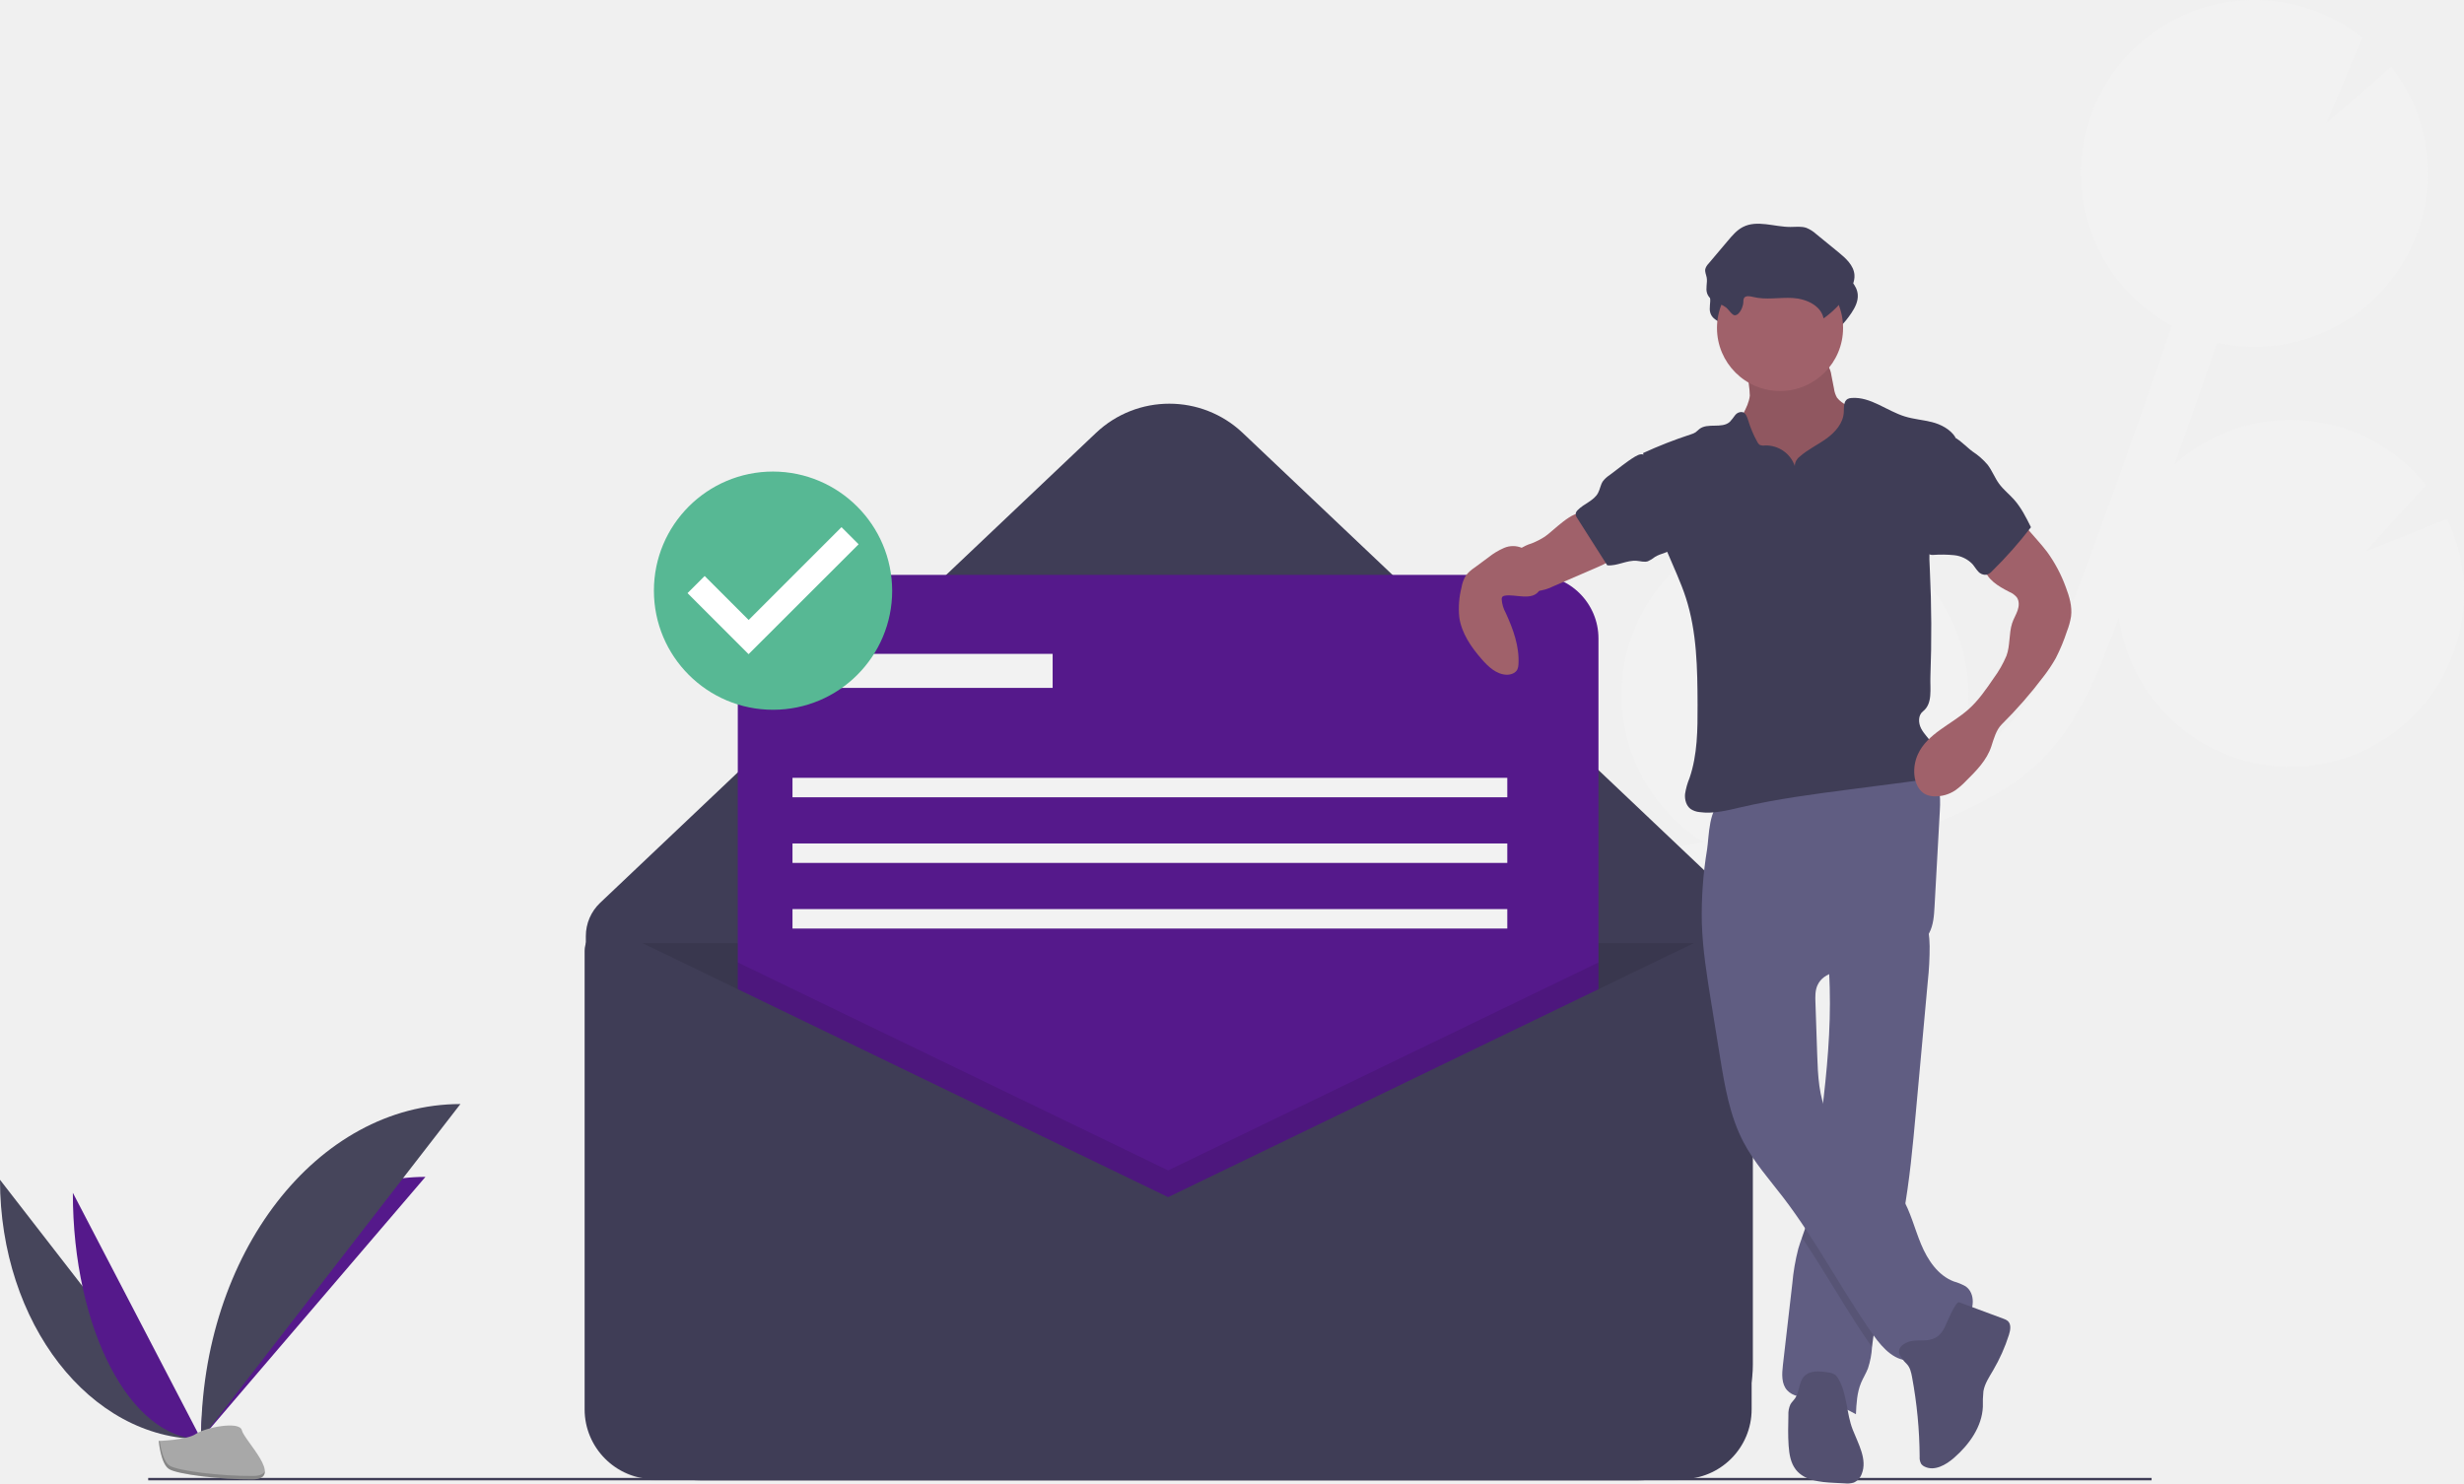
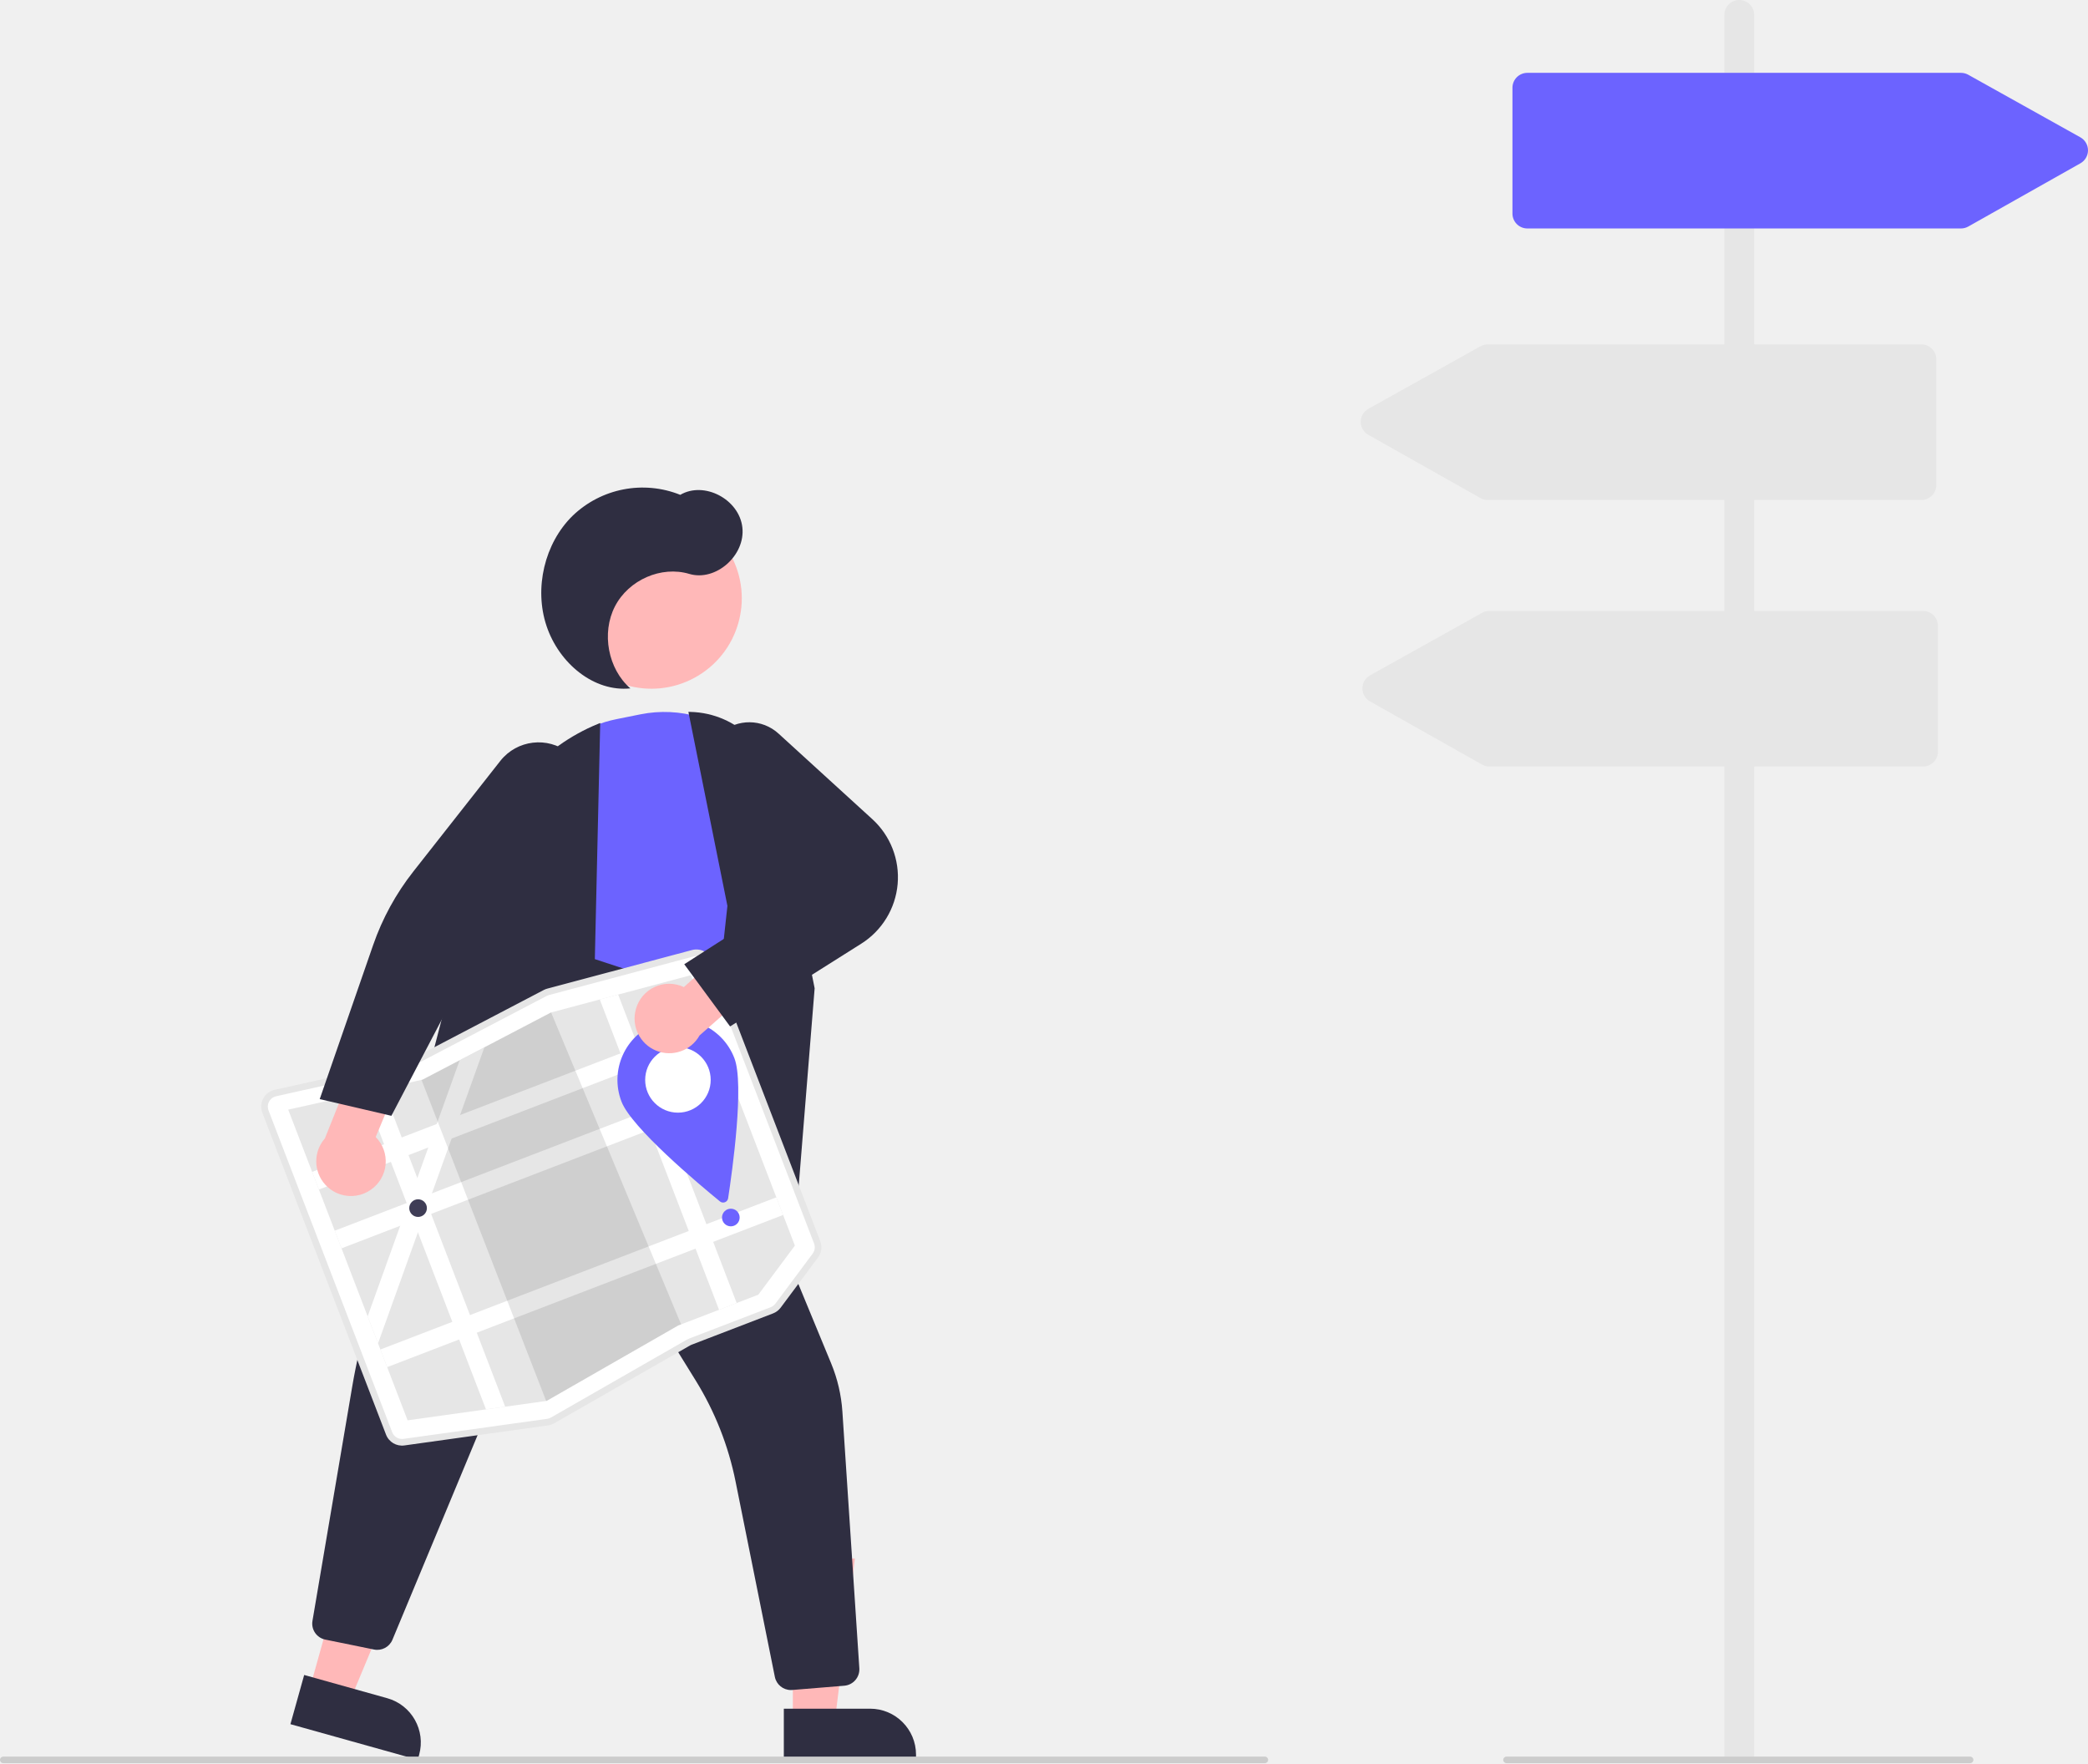
- <svg xmlns="http://www.w3.org/2000/svg" id="aaafdec0-95c8-49a3-a8f8-64216c6da511" data-name="Layer 1" width="1013.449" height="610.281" viewBox="0 0 1013.449 610.281">
-   <path d="M782.744,493.253l8.69-1.502c.834-.146,1.661-.324,2.494-.475A71.336,71.336,0,0,1,839.477,359.773l-11.39,27.103,26.986-23.563a1.218,1.218,0,0,1,.184.062,71.34,71.34,0,0,1,43.588,90.991c-.451,1.285-.989,2.512-1.505,3.754,7.618-3.828,14.926-8.284,20.886-13.989,12.066-11.562,18.676-27.517,26.064-47.173,14.636-38.953,28.727-78.469,42.256-118.071a71.308,71.308,0,0,1-33.338-86.355c.725-2.059,1.565-4.042,2.455-5.99.222-.487.447-.972.679-1.452.905-1.867,1.86-3.697,2.908-5.452.171-.288.363-.557.538-.842q1.368-2.221,2.886-4.31c.377-.523.752-1.044,1.142-1.555,1.147-1.5,2.334-2.959,3.587-4.352.418-.466.862-.902,1.292-1.356q1.443-1.523,2.966-2.954c.535-.502,1.064-1.008,1.614-1.492.141-.124.272-.26.414-.383.007.009.013.019.019.028a71.29,71.29,0,0,1,91.213-2.049L1050.1,195.641l26.679-23.283a70.944,70.944,0,0,1,2.637,84.02c.025.009.05.015.075.024-.291.428-.622.82-.922,1.24q-.844,1.184-1.728,2.325c-.758.976-1.545,1.919-2.349,2.85-.607.702-1.205,1.41-1.836,2.086-.924.988-1.892,1.924-2.866,2.854-.569.543-1.113,1.113-1.698,1.636q-2.3,2.055-4.76,3.899c-.575.431-1.182.811-1.769,1.223-1.151.81-2.308,1.608-3.503,2.347-.742.458-1.503.877-2.26,1.308-1.096.624-2.2,1.229-3.326,1.794-.799.4-1.603.781-2.417,1.151-1.157.527-2.328,1.016-3.512,1.482-.794.312-1.585.628-2.39.912-1.329.468-2.677.875-4.033,1.264-.685.197-1.358.422-2.049.598-2.034.519-4.092.961-6.173,1.299-.391.064-.79.088-1.183.145-1.725.251-3.459.454-5.207.577-.751.053-1.507.061-2.262.09-1.413.055-2.827.083-4.249.053-.829-.018-1.658-.06-2.49-.107q-2.077-.118-4.158-.362c-.82-.095-1.638-.189-2.459-.314-1.486-.226-2.971-.52-4.455-.843-.097-.021-.195-.034-.293-.056q-8.565,25.061-17.448,50.016a71.291,71.291,0,0,1,103.374,8.521l-24.664,27.276,33.394-13.331a71.095,71.095,0,0,1,2.854,54.309,69.978,69.978,0,0,1-9.062,17.532,71.312,71.312,0,0,1-128.853-31.287c-.627,1.676-1.234,3.373-1.863,5.048-6.519,17.341-14.63,38.922-30.918,54.525-11.041,10.576-24.625,17.285-37.657,22.958q-12.73,5.54-25.799,10.244a71.497,71.497,0,0,1-31.926,10.175c-13.747,3.819-27.668,7.007-41.718,9.468l-8.761,1.51c-7.874,1.349-15.947,2.737-23.96,4.337,1.154.342,2.309.669,3.457,1.073a71.363,71.363,0,0,1,47.639,69.428l-54.925,16.859,49.701,7.893a71.373,71.373,0,0,1-118.926,21.106q.757,2.535,1.52,5.063c1.009,3.349,2.01,6.678,2.971,9.976,13.078,44.938,7.45,80.288-15.851,99.532l-12.644-15.305c22.678-18.734,15.642-57.336,9.434-78.682-.944-3.238-1.929-6.509-2.92-9.798-8.518-28.298-18.174-60.373-5.668-89.848C684.773,510.029,739.096,500.727,782.744,493.253Z" transform="translate(-93.27537 -144.8593)" fill="#f2f2f2" />
-   <path d="M766.646,753.851H381.813a47.583,47.583,0,0,1-47.583-47.583V529.956a18.851,18.851,0,0,1,5.882-13.681L544.036,322.972a43.889,43.889,0,0,1,60.388,0L798.854,507.276a49.274,49.274,0,0,1,15.376,35.76V706.268A47.583,47.583,0,0,1,766.646,753.851Z" transform="translate(-93.27537 -144.8593)" fill="#3f3d56" />
-   <path d="M240.954,387.992h476a0,0,0,0,1,0,0V580.259a28.732,28.732,0,0,1-28.732,28.732H269.686a28.732,28.732,0,0,1-28.732-28.732V387.992a0,0,0,0,1,0,0Z" opacity="0.1" />
-   <path d="M333.73,521.351" transform="translate(-93.27537 -144.8593)" fill="none" stroke="#3f3d56" stroke-miterlimit="10" />
-   <rect x="303.454" y="236.492" width="354" height="354" rx="26.181" fill="#55198b" />
-   <polygon points="657.454 395.942 657.454 590.492 303.454 590.492 303.454 395.942 480.454 481.492 657.454 395.942" opacity="0.1" />
-   <path d="M573.73,637.351l-226.794-109.617a9.202,9.202,0,0,0-13.206,8.285V724.619a28.732,28.732,0,0,0,28.732,28.732H784.997a28.732,28.732,0,0,0,28.732-28.732v-185.369a11.229,11.229,0,0,0-16.115-10.11Z" transform="translate(-93.27537 -144.8593)" fill="#3f3d56" />
-   <rect x="333.954" y="268.992" width="99" height="14" fill="#f2f2f2" />
-   <rect x="325.954" y="319.992" width="294" height="8" fill="#f2f2f2" />
-   <rect x="325.954" y="346.992" width="294" height="8" fill="#f2f2f2" />
-   <rect x="325.954" y="373.992" width="294" height="8" fill="#f2f2f2" />
-   <line x1="60.954" y1="608.492" x2="884.954" y2="608.492" fill="none" stroke="#3f3d56" stroke-miterlimit="10" />
-   <path d="M93.275,630.212c0,58.96,36.989,106.67,82.699,106.67" transform="translate(-93.27537 -144.8593)" fill="#46455b" />
-   <path d="M175.975,736.883c0-59.623,41.277-107.869,92.288-107.869" transform="translate(-93.27537 -144.8593)" fill="#55198b" />
-   <path d="M123.239,635.557c0,56.006,23.587,101.325,52.736,101.325" transform="translate(-93.27537 -144.8593)" fill="#55198b" />
-   <path d="M175.975,736.883c0-76.185,47.71-137.832,106.67-137.832" transform="translate(-93.27537 -144.8593)" fill="#46455b" />
-   <path d="M158.577,737.635s11.728-.361,15.263-2.878,18.041-5.522,18.918-1.486,17.625,20.076,4.384,20.183-30.766-2.062-34.294-4.211S158.577,737.635,158.577,737.635Z" transform="translate(-93.27537 -144.8593)" fill="#a8a8a8" />
-   <path d="M197.378,752.049c-13.241.107-30.766-2.062-34.294-4.211-2.687-1.637-3.757-7.509-4.115-10.218-.248.011-.392.015-.392.015s.743,9.459,4.271,11.608,21.053,4.318,34.294,4.211c3.822-.031,5.142-1.391,5.07-3.405C201.68,751.266,200.223,752.026,197.378,752.049Z" transform="translate(-93.27537 -144.8593)" opacity="0.2" />
-   <path d="M812.988,307.63c-.601,5.355-4.685,9.668-6.198,14.839-2.278,7.784,1.661,16.136,7.048,22.198a49.159,49.159,0,0,0,34.234,16.255,14.6,14.6,0,0,0,5.66-.617,12.116,12.116,0,0,0,4.306-2.943c4.057-4.074,6.235-9.719,7.103-15.402s.531-11.474.191-17.214a9.721,9.721,0,0,0-.636-3.472,8.896,8.896,0,0,0-2.235-2.747,52.07,52.07,0,0,0-9.59-6.966,11.009,11.009,0,0,1-4.018-3.075,9.937,9.937,0,0,1-1.242-3.681l-1.059-5.399a10.609,10.609,0,0,0-1.556-4.376c-1.872-2.525-5.452-2.868-8.592-2.992L824.899,291.586c-3.579-.14-8.294-1.167-11.788-.464-3.262.656-2.179,3.663-1.586,6.4A46.267,46.267,0,0,1,812.988,307.63Z" transform="translate(-93.27537 -144.8593)" fill="#a0616a" />
-   <path d="M812.988,307.63c-.601,5.355-4.685,9.668-6.198,14.839-2.278,7.784,1.661,16.136,7.048,22.198a49.159,49.159,0,0,0,34.234,16.255,14.6,14.6,0,0,0,5.66-.617,12.116,12.116,0,0,0,4.306-2.943c4.057-4.074,6.235-9.719,7.103-15.402s.531-11.474.191-17.214a9.721,9.721,0,0,0-.636-3.472,8.896,8.896,0,0,0-2.235-2.747,52.07,52.07,0,0,0-9.59-6.966,11.009,11.009,0,0,1-4.018-3.075,9.937,9.937,0,0,1-1.242-3.681l-1.059-5.399a10.609,10.609,0,0,0-1.556-4.376c-1.872-2.525-5.452-2.868-8.592-2.992L824.899,291.586c-3.579-.14-8.294-1.167-11.788-.464-3.262.656-2.179,3.663-1.586,6.4A46.267,46.267,0,0,1,812.988,307.63Z" transform="translate(-93.27537 -144.8593)" opacity="0.1" />
-   <path d="M886.177,548.641q-2.445,26.808-4.89,53.608c-1.276,14.061-2.577,28.179-5.079,42.059-.864,4.783-1.877,9.541-3.079,14.258-3.342,13.097-8.191,25.899-9.755,39.325-.049.387-.091.782-.132,1.177a34.189,34.189,0,0,1-1.671,8.726c-.782,2.05-1.984,3.919-2.832,5.944-1.688,4.05-1.91,8.529-2.116,12.916a55.682,55.682,0,0,0-19.173-6.553c-3.252-.486-6.874-.831-9.088-3.26-2.453-2.684-2.182-6.792-1.77-10.397q1.939-16.794,3.869-33.571a87.495,87.495,0,0,1,2.445-14.258c.445-1.556.98-3.087,1.523-4.618.749-2.107,1.506-4.215,2.074-6.38a76.832,76.832,0,0,0,1.712-10.628c1.325-11.262,2.922-22.499,4.322-33.752l.074-.593c2.099-17.057,3.696-34.197,3.235-51.377-.066-2.544-.173-5.088-.338-7.639-.23-3.696-.568-5.656,2.494-7.969,3.383-2.552,7.837-4.338,11.706-6.01,2.083-.906,25.018-9.047,25.553-7.261a44.688,44.688,0,0,1,1.679,11.706A130.253,130.253,0,0,1,886.177,548.641Z" transform="translate(-93.27537 -144.8593)" fill="#605d82" />
-   <path d="M876.207,644.308c-.864,4.783-1.877,9.541-3.079,14.258-3.342,13.097-8.191,25.899-9.755,39.325-.049.387-.091.782-.132,1.177-10.224-14.604-18.835-30.311-28.813-45.072.749-2.107,1.506-4.215,2.074-6.38a76.832,76.832,0,0,0,1.712-10.628c1.325-11.262,2.922-22.499,4.322-33.752l.074-.593a34.964,34.964,0,0,0,2.494,6.923c6.701,13.616,22.622,20.498,30.41,33.53Q875.874,643.703,876.207,644.308Z" transform="translate(-93.27537 -144.8593)" opacity="0.1" />
-   <path d="M793.242,524.578c.338,10.921,2.086,21.743,3.83,32.529l3.599,22.254c1.97,12.18,4.021,24.607,9.785,35.516,4.312,8.16,10.524,15.124,16.143,22.445,13.815,17.998,24.194,38.387,37.294,56.913,3.808,5.385,9.25,11.208,15.749,10.084,4.265-.738,7.363-4.289,10.715-7.027,3.953-3.228,8.716-5.59,11.826-9.636s3.719-10.771-.494-13.65a22.228,22.228,0,0,0-4.822-1.973c-6.532-2.484-10.759-8.862-13.449-15.312s-4.32-13.384-7.904-19.383c-7.787-13.032-23.71-19.913-30.413-33.534-3.754-7.629-4.112-16.422-4.399-24.92l-.732-21.662c-.08-2.369-.143-4.833.82-6.998,2.564-5.766,10.305-6.303,16.573-7.034a56.692,56.692,0,0,0,20.31-6.408c3.61-1.95,7.137-4.435,9.069-8.055,1.762-3.303,2.005-7.176,2.212-10.914l2.17-39.258c.187-3.378.357-6.87-.833-10.036-2.989-7.95-13.029-10.548-21.514-10.169-15.79.706-30.367,7.498-45.255,12.085a115.055,115.055,0,0,1-11.217,2.926c-3.341.671-7.385.392-10.572,1.467-5.667,1.911-5.523,14.304-6.327,19.445A163.693,163.693,0,0,0,793.242,524.578Z" transform="translate(-93.27537 -144.8593)" fill="#605d82" />
-   <path d="M877.499,705.964c1.392,1.404,1.847,3.461,2.21,5.405a184.599,184.599,0,0,1,3.126,32.692,5.338,5.338,0,0,0,.588,2.962,3.721,3.721,0,0,0,1.538,1.236c4.024,1.918,8.695-.755,12.048-3.692,6.216-5.445,11.476-12.754,11.829-21.011a48.779,48.779,0,0,1,.223-6.372c.546-3.108,2.361-5.817,3.96-8.537a72.053,72.053,0,0,0,6.545-14.672c.611-1.923,1.018-4.345-.489-5.687a5.482,5.482,0,0,0-1.792-.931L899.109,680.606c-1.575-.585-5.495,9.484-6.117,10.585-1.522,2.693-3.035,4.221-6.088,4.843-3.117.634-6.827-.276-9.735,1.279C872.249,699.944,874.714,703.155,877.499,705.964Z" transform="translate(-93.27537 -144.8593)" fill="#535070" />
-   <path d="M849.449,712.178a5.574,5.574,0,0,0-1.384-1.754,6.259,6.259,0,0,0-2.791-.948c-3.461-.588-7.563-.975-9.951,1.598-2.239,2.412-1.854,6.34-3.727,9.047-.593.857-1.396,1.563-1.91,2.469a9.31,9.31,0,0,0-.838,4.429c-.097,4.195-.193,8.398.097,12.584.243,3.508.834,7.184,3.028,9.932,3.521,4.411,9.872,5.045,15.508,5.332l4.565.232a8.912,8.912,0,0,0,3.741-.343,6.159,6.159,0,0,0,3.227-3.551c2.376-5.906-1.387-12.27-3.705-18.2C852.646,726.189,853.125,718.621,849.449,712.178Z" transform="translate(-93.27537 -144.8593)" fill="#535070" />
-   <path d="M811.666,277.459a3.773,3.773,0,0,1,.257-1.76c.669-1.182,2.415-.861,3.732-.528,5.297,1.335,10.878.127,16.331.439s11.597,3.038,12.693,8.39a39.824,39.824,0,0,0,10.069-10.345c1.514-2.265,2.833-4.859,2.627-7.576-.297-3.918-3.584-6.848-6.628-9.333l-9.073-7.407a13.673,13.673,0,0,0-4.062-2.583c-2.095-.716-4.38-.375-6.594-.373-6.605.004-13.647-3.002-19.521.018-2.454,1.261-4.301,3.423-6.081,5.53l-8.098,9.586a5.121,5.121,0,0,0-1.294,2.195c-.23,1.17.37,2.325.58,3.499.383,2.141-.54,4.427.169,6.484,1.177,3.414,5.323,3.897,7.857,5.855.945.729,2.425,3.202,3.55,3.172C810.209,282.665,811.613,279.037,811.666,277.459Z" transform="translate(-93.27537 -144.8593)" fill="#3f3d56" />
-   <circle cx="732.131" cy="134.925" r="25.932" fill="#a0616a" />
-   <path d="M831.48,336.536a12.562,12.562,0,0,0-12.229-8.416,3.729,3.729,0,0,1-2.256-.285,3.109,3.109,0,0,1-.927-1.159,45.299,45.299,0,0,1-3.781-8.939c-.414-1.373-.979-2.991-2.368-3.348a3.199,3.199,0,0,0-3.018,1.313,26.59,26.59,0,0,1-2.157,2.711c-3.261,2.916-9.043.258-12.504,2.934-.565.437-1.032.997-1.626,1.394a7.594,7.594,0,0,1-1.904.816,182.621,182.621,0,0,0-19.626,7.687c2.303,13.867,4.662,27.975,10.059,40.955,2.568,6.177,5.479,12.226,7.536,18.591,4.557,14.104,4.759,29.194,4.81,44.015.035,10.144-.015,20.505-3.297,30.103a28.412,28.412,0,0,0-1.853,6.613c-.198,2.287.468,4.809,2.321,6.164a7.938,7.938,0,0,0,3.581,1.258c5.687.834,11.42-.679,17.019-1.976,15.008-3.476,30.315-5.465,45.592-7.448l25.6-3.324a14.862,14.862,0,0,0,5.296-1.369c4.684-2.565,5.129-9.611,2.22-14.09-1.395-2.147-3.362-3.909-4.534-6.185s-1.272-5.46.746-7.037c4.103-3.207,2.879-9.158,3.075-14.362q.821-21.829-.222-43.674a86.962,86.962,0,0,1-.145-9.058,80.214,80.214,0,0,1,2.823-15.115l7.779-30.628c-2.032-3.211-5.923-5.248-9.609-6.173s-7.525-1.197-11.154-2.322c-7.436-2.304-14.057-8.152-21.823-7.607a3.962,3.962,0,0,0-1.691.413c-1.752.992-1.474,3.516-1.586,5.526-.248,4.447-3.518,8.163-7.13,10.769s-7.737,4.506-11.054,7.478A4.933,4.933,0,0,0,831.48,336.536Z" transform="translate(-93.27537 -144.8593)" fill="#3f3d56" />
-   <path d="M728.73,365.587a30.615,30.615,0,0,1-5.454,2.807,17.93,17.93,0,0,0-5.225,2.536,8.188,8.188,0,0,0-1.817,2.245,9.983,9.983,0,0,0,9.206,14.874,20.039,20.039,0,0,0,6.807-2.03L750.537,378.093c3.096-1.341,6.44-2.914,7.903-5.954a1.383,1.383,0,0,0,.178-.945,1.562,1.562,0,0,0-.751-.79,40.867,40.867,0,0,1-10.65-10.042c-.75-1.019-1.669-3.424-2.729-4.035C740.616,354.098,731.829,363.576,728.73,365.587Z" transform="translate(-93.27537 -144.8593)" fill="#a0616a" />
-   <path d="M924.258,359.084l6.743,7.703c1.448,1.654,2.897,3.309,4.216,5.067a59.141,59.141,0,0,1,7.723,14.549c1.466,3.846,2.682,7.943,2.17,12.027a29.422,29.422,0,0,1-1.687,6.117,76.142,76.142,0,0,1-4.582,11.036,62.866,62.866,0,0,1-5.156,7.727,180.44,180.44,0,0,1-17.094,19.552c-2.305,2.282-3.272,5.972-4.276,9.057-1.851,5.69-6.255,10.121-10.514,14.323a29.237,29.237,0,0,1-4.515,3.885,14.705,14.705,0,0,1-8.216,2.34,9.018,9.018,0,0,1-3.701-.766c-2.915-1.384-4.396-4.754-4.7-7.967a16.946,16.946,0,0,1,1.418-8.521c3.869-8.572,13.806-12.286,20.83-18.54,4.119-3.667,7.268-8.274,10.374-12.831a44.348,44.348,0,0,0,5.247-9.197c1.569-4.185.958-9.14,2.328-13.394.579-1.798,1.609-3.422,2.232-5.206s.78-3.901-.31-5.445a7.913,7.913,0,0,0-3.053-2.235c-4.487-2.277-9.512-5.208-10.371-10.166a10.891,10.891,0,0,1,2.009-7.764,32.35,32.35,0,0,1,5.658-5.93C918.995,362.771,922.295,360.819,924.258,359.084Z" transform="translate(-93.27537 -144.8593)" fill="#a0616a" />
-   <path d="M724.401,376.34c-1.191-2.405-2.679-4.859-5.082-6.055a9.364,9.364,0,0,0-7.387-.031,27.774,27.774,0,0,0-6.483,3.92l-5.812,4.285a14.307,14.307,0,0,0-3.451,3.185,13.445,13.445,0,0,0-1.797,4.931,35.246,35.246,0,0,0-.914,12.197c.922,6.554,4.874,12.276,9.223,17.266,2.718,3.118,6.073,6.264,10.207,6.397,1.784.057,3.769-.646,4.511-2.27a5.661,5.661,0,0,0,.403-2.022c.447-7.311-2.169-14.452-5.218-21.111a13.536,13.536,0,0,1-1.683-5.673,1.556,1.556,0,0,1,.248-.95,1.605,1.605,0,0,1,.992-.484c4.174-.826,11.364,2.417,14.292-2.218C728.351,384.7,725.75,379.065,724.401,376.34Z" transform="translate(-93.27537 -144.8593)" fill="#a0616a" />
-   <path d="M810.306,269.3a3.773,3.773,0,0,1,.257-1.76c.669-1.182,2.415-.861,3.732-.528,5.297,1.335,10.878.127,16.331.439s11.597,3.038,12.693,8.39a39.824,39.824,0,0,0,10.069-10.345c1.514-2.265,2.833-4.859,2.627-7.576-.297-3.918-3.584-6.848-6.628-9.333l-9.073-7.407a13.672,13.672,0,0,0-4.062-2.583c-2.095-.716-4.38-.375-6.594-.373-6.605.004-13.647-3.002-19.521.018-2.454,1.261-4.301,3.423-6.081,5.53l-8.098,9.586a5.121,5.121,0,0,0-1.294,2.195c-.23,1.17.37,2.325.58,3.499.383,2.141-.54,4.427.169,6.484,1.177,3.414,5.323,3.897,7.857,5.855.945.729,2.425,3.202,3.55,3.172C808.849,274.505,810.253,270.877,810.306,269.3Z" transform="translate(-93.27537 -144.8593)" fill="#3f3d56" />
-   <path d="M755.229,340.364a10.541,10.541,0,0,0-2.714,2.527c-.951,1.437-1.144,3.252-1.961,4.77-1.748,3.248-5.835,4.403-8.385,7.067a2.64,2.64,0,0,0-.806,1.382,3.08,3.08,0,0,0,.685,1.99l12.297,19.332c4.094.36,8.022-2.205,12.118-1.864,1.529.127,3.094.655,4.561.203a13.079,13.079,0,0,0,2.927-1.79c2.444-1.545,5.698-1.725,7.748-3.764,1.968-1.956,2.219-5.017,2.195-7.792a31.321,31.321,0,0,0-.731-7.168c-1.81-7.42-7.485-13.114-11.043-19.687-1.732-3.2-2.674-5.073-6.34-2.876C762.095,334.903,758.697,337.828,755.229,340.364Z" transform="translate(-93.27537 -144.8593)" fill="#3f3d56" />
-   <path d="M904.571,330.588a28.769,28.769,0,0,1,6.186,5.419c1.873,2.415,2.934,5.372,4.734,7.843,1.744,2.395,4.119,4.25,6.097,6.455,3,3.345,5.033,7.425,7.028,11.451a171.065,171.065,0,0,1-15.906,17.977,5.13,5.13,0,0,1-2.415,1.588,3.896,3.896,0,0,1-3.414-1.392c-.886-.929-1.513-2.075-2.36-3.039a12.162,12.162,0,0,0-7.518-3.636,51.632,51.632,0,0,0-8.518-.117,3.367,3.367,0,0,1-1.819-.306,3.056,3.056,0,0,1-.993-1.139c-3.329-5.665-2.258-12.778-1.084-19.243l2.695-14.835a33.297,33.297,0,0,1,2.243-8.245c1.021-2.182,3.304-5.881,6.111-5.228C898.468,324.798,902.19,328.876,904.571,330.588Z" transform="translate(-93.27537 -144.8593)" fill="#3f3d56" />
-   <ellipse cx="317.954" cy="242.066" rx="41" ry="41.075" fill="#fff" />
-   <path d="M411.23,338.851a49,49,0,1,0,49,49A49.144,49.144,0,0,0,411.23,338.851Zm-10.059,75.125-25.113-25.113,7.044-7.044L401.194,399.912l38.187-38.187,7.044,7.044-45.254,45.207Z" transform="translate(-93.27537 -144.8593)" fill="#57b894" />
+ <svg xmlns="http://www.w3.org/2000/svg" id="bd66c7e1-f668-4518-8612-0b21a14b7195" data-name="Layer 1" width="630.612" height="532.5" viewBox="0 0 630.612 532.5">
+   <polygon points="93.512 510.086 105.746 513.506 124.762 467.944 106.706 462.896 93.512 510.086" fill="#ffb8b8" />
+   <path d="M373.748,694.698h39.926a0,0,0,0,1,0,0v15.426a0,0,0,0,1,0,0H387.63a13.882,13.882,0,0,1-13.882-13.882v-1.544A0,0,0,0,1,373.748,694.698Z" transform="translate(299.0582 1301.139) rotate(-164.38)" fill="#2f2e41" />
+   <polygon points="239.451 519.667 252.155 519.666 258.196 470.666 239.447 470.667 239.451 519.667" fill="#ffb8b8" />
+   <path d="M521.424,699.786h39.926a0,0,0,0,1,0,0v15.426a0,0,0,0,1,0,0H535.306a13.882,13.882,0,0,1-13.882-13.882V699.786A0,0,0,0,1,521.424,699.786Z" transform="translate(798.1428 1231.199) rotate(179.9948)" fill="#2f2e41" />
+   <polygon points="145.049 316.237 115.809 387.868 235.206 414.691 236.729 374.615 182.513 316.868 145.049 316.237" fill="#b3b3b3" />
+   <circle cx="481.432" cy="364.452" r="27.293" transform="translate(-400.5099 91.83598) rotate(-28.66321)" fill="#ffb8b8" />
+   <path d="M500.934,496.023,446.89,473.9l-4.812-31.728A36.456,36.456,0,0,1,470.976,400.917l7.148-1.436a36.791,36.791,0,0,1,32.947,9.772,35.127,35.127,0,0,1,10.307,31.604,30.6,30.6,0,0,1-5.781,13.47c-16.978,22.202-14.798,40.658-14.774,40.842Z" transform="translate(-284.6942 -183.75)" fill="#6c63ff" />
+   <path d="M522.94,578.765l-27.085-43.074,8.531-78.354-11.784-58.601.626.016A26.704,26.704,0,0,1,519.265,424.799l11.464,57.424Z" transform="translate(-284.6942 -183.75)" fill="#2f2e41" />
+   <path d="M523.558,694.154a4.946,4.946,0,0,1-4.844-3.97l-11.866-59.005a92.563,92.563,0,0,0-12.052-30.521l-33.482-54.162a1.722,1.722,0,0,0-3.055.244l-55.047,132.237a4.956,4.956,0,0,1-5.553,2.944l-14.705-2.998a4.924,4.924,0,0,1-3.887-5.672l11.996-70.698a182.474,182.474,0,0,1,12.419-41.889l40.627-93.894,59.955,19.69,3.956,41.982L535.723,595.522a45.982,45.982,0,0,1,3.388,14.548l5.118,77.525a4.968,4.968,0,0,1-4.531,5.254l-15.732,1.287C523.829,694.148,523.693,694.154,523.558,694.154Z" transform="translate(-284.6942 -183.75)" fill="#2f2e41" />
+   <path d="M414.185,597.975l-19.007-18.041,35.922-138.518a58.061,58.061,0,0,1,34.165-39.031l.705-.287-1.919,84.305Z" transform="translate(-284.6942 -183.75)" fill="#2f2e41" />
+   <path d="M475.072,391.647c-6.743-5.836-8.793-16.724-4.662-24.75s14.01-12.347,22.458-9.823c7.956,2.378,17-5.554,16.031-14.059s-11.549-14.045-18.752-9.82a30.511,30.511,0,0,0-32.524,6.335c-8.463,8.291-11.674,21.844-7.874,33.241S464.153,392.797,475.072,391.647Z" transform="translate(-284.6942 -183.75)" fill="#2f2e41" />
+   <path d="M451.197,613.464a4.663,4.663,0,0,1-1.033.266l-43.395,6.058a4.67,4.67,0,0,1-5.027-2.963l-37.353-97.195a4.69,4.69,0,0,1,3.356-6.26l0-0,40.808-9.107a3.728,3.728,0,0,0,.906-.331l39.692-20.752a4.646,4.646,0,0,1,.965-.376l43.681-11.645a4.681,4.681,0,0,1,5.586,2.849l32.569,84.748a4.667,4.667,0,0,1-.616,4.484l-11.264,15.126a4.684,4.684,0,0,1-2.079,1.576l-24.616,9.46a3.708,3.708,0,0,0-.512.243l-41.019,23.509A4.685,4.685,0,0,1,451.197,613.464Z" transform="translate(-284.6942 -183.75)" fill="#fff" />
+   <path d="M471.387,484.115l-5.547,1.479L451.14,489.515l-.026.006-20.125,10.523-7.468,3.906-.003.001-11.217,5.864-.308.069L400.34,512.483l-5.632,1.259-22.969,5.125,36.059,93.829,23.67-3.303,5.804-.812,12.37-1.729.144-.018,39.749-22.782,24.185-9.294,11.042-14.828-31.389-81.676Z" transform="translate(-284.6942 -183.75)" fill="#e6e6e6" />
+   <rect x="375.724" y="514.499" width="128.107" height="5.709" transform="translate(-441.0129 8.44503) rotate(-21.02215)" fill="#fff" />
+   <rect x="382.55" y="532.261" width="128.107" height="5.709" transform="translate(-446.9303 12.07592) rotate(-21.02215)" fill="#fff" />
+   <rect x="396.339" y="568.14" width="128.107" height="5.709" transform="translate(-458.8834 19.41031) rotate(-21.02215)" fill="#fff" />
+   <polygon points="186.692 300.365 222.492 393.519 217.164 395.567 181.145 301.845 186.692 300.365" fill="#fff" />
+   <polygon points="146.295 316.294 138.944 336.748 136.395 343.843 130.449 360.398 129.175 363.937 127.9 367.493 126.221 372.162 114.17 405.7 111.037 397.547 120.863 370.198 123.086 364.006 123.412 363.102 126.041 355.781 129.358 346.548 131.907 339.452 138.823 320.201 138.826 320.2 146.295 316.294" fill="#fff" />
+   <polygon points="205.707 399.97 204.84 400.303 165.091 423.085 164.947 423.103 127.298 326.134 127.606 326.065 138.823 320.201 138.826 320.2 146.295 316.294 166.42 305.771 166.446 305.765 205.707 399.97" opacity="0.1" />
+   <path d="M451.376,613.93a5.18,5.18,0,0,1-1.143.295l-43.395,6.058a5.168,5.168,0,0,1-5.563-3.279l-37.353-97.195a5.19,5.19,0,0,1,3.714-6.928l40.808-9.107a3.243,3.243,0,0,0,.783-.287l39.692-20.752a5.161,5.161,0,0,1,1.067-.415l43.682-11.645a5.18,5.18,0,0,1,6.182,3.153l32.569,84.748a5.165,5.165,0,0,1-.682,4.962L520.475,578.664a5.183,5.183,0,0,1-2.301,1.745l-24.616,9.46a3.211,3.211,0,0,0-.443.21L452.096,613.588A5.19,5.19,0,0,1,451.376,613.93ZM367.622,514.969a3.191,3.191,0,0,0-1.833,4.122L403.142,616.287a3.177,3.177,0,0,0,3.419,2.015l43.395-6.058a3.204,3.204,0,0,0,1.146-.392l41.019-23.509a5.208,5.208,0,0,1,.719-.342l24.616-9.46a3.188,3.188,0,0,0,1.415-1.072l11.264-15.125a3.175,3.175,0,0,0,.419-3.05l-32.569-84.748a3.184,3.184,0,0,0-3.8-1.938L450.503,484.253a3.29,3.29,0,0,0-.656.255l-39.693,20.753a5.276,5.276,0,0,1-1.274.466l-40.809,9.107A3.165,3.165,0,0,0,367.622,514.969Z" transform="translate(-284.6942 -183.75)" fill="#e6e6e6" />
+   <polygon points="115.646 328.733 152.577 424.832 146.774 425.643 110.014 329.992 115.646 328.733" fill="#fff" />
+   <circle cx="126.268" cy="364.859" r="2.664" fill="#3f3d56" />
+   <circle cx="220.723" cy="367.698" r="2.664" fill="#6c63ff" />
+   <path d="M506.496,503.333c3.023,7.867-.615,33.939-1.895,42.308a1.521,1.521,0,0,1-2.467.948c-6.555-5.358-26.717-22.283-29.741-30.15a18.267,18.267,0,1,1,34.103-13.106Z" transform="translate(-284.6942 -183.75)" fill="#6c63ff" />
+   <circle cx="204.75" cy="326.135" r="9.895" fill="#fff" />
+   <path d="M476.734,488.535a10.42,10.42,0,0,1,14.516-6.677l17.664-15.967,12.321,8.368-25.262,22.199a10.476,10.476,0,0,1-19.239-7.922Z" transform="translate(-284.6942 -183.75)" fill="#ffb8b8" />
+   <path d="M505.196,493.747l-13.846-18.791,31.566-20.203-22.625-32.284a13.082,13.082,0,0,1,19.531-17.172l28.329,25.846a23.729,23.729,0,0,1-3.33,37.598Z" transform="translate(-284.6942 -183.75)" fill="#2f2e41" />
+   <path d="M396.715,543.051a10.42,10.42,0,0,0,1.447-15.912l9.153-21.982L395.313,496.337l-12.49,31.224a10.476,10.476,0,0,0,13.892,15.49Z" transform="translate(-284.6942 -183.75)" fill="#ffb8b8" />
+   <path d="M402.899,520.731l-21.646-5.041,16.131-46.515a76.263,76.263,0,0,1,12.134-22.206l26.316-33.464a14.716,14.716,0,0,1,23.2,18.109l-29.201,37.688Z" transform="translate(-284.6942 -183.75)" fill="#2f2e41" />
+   <path d="M666.694,716.25h-381a1,1,0,1,1,0-2h381a1,1,0,0,1,0,2Z" transform="translate(-284.6942 -183.75)" fill="#ccc" />
+   <path d="M814.482,715.75h-9V188.25a4.5,4.5,0,0,1,9,0Z" transform="translate(-284.6942 -183.75)" fill="#e6e6e6" />
+   <path d="M879.694,716.25h-140a1,1,0,0,1,0-2h140a1,1,0,0,1,0,2Z" transform="translate(-284.6942 -183.75)" fill="#ccc" />
+   <path d="M876.932,252.75h-130.95a4.505,4.505,0,0,1-4.5-4.5v-38a4.505,4.505,0,0,1,4.5-4.5H876.941a4.51,4.51,0,0,1,2.193.571l33.865,18.899a4.5,4.5,0,0,1,.017,7.849l-33.874,19.101A4.513,4.513,0,0,1,876.932,252.75Z" transform="translate(-284.6942 -183.75)" fill="#6c63ff" />
+   <path d="M864.982,334.75h-130.95a4.511,4.511,0,0,1-2.21-.58l-33.875-19.101a4.5,4.5,0,0,1,.017-7.849l33.865-18.899a4.51,4.51,0,0,1,2.193-.571H864.982a4.505,4.505,0,0,1,4.5,4.5v38A4.505,4.505,0,0,1,864.982,334.75Z" transform="translate(-284.6942 -183.75)" fill="#e6e6e6" />
+   <path d="M865.482,415.25h-130.95a4.511,4.511,0,0,1-2.21-.58l-33.875-19.101a4.5,4.5,0,0,1,.017-7.849l33.865-18.899a4.51,4.51,0,0,1,2.193-.571H865.482a4.505,4.505,0,0,1,4.5,4.5v38A4.505,4.505,0,0,1,865.482,415.25Z" transform="translate(-284.6942 -183.75)" fill="#e6e6e6" />
</svg>
